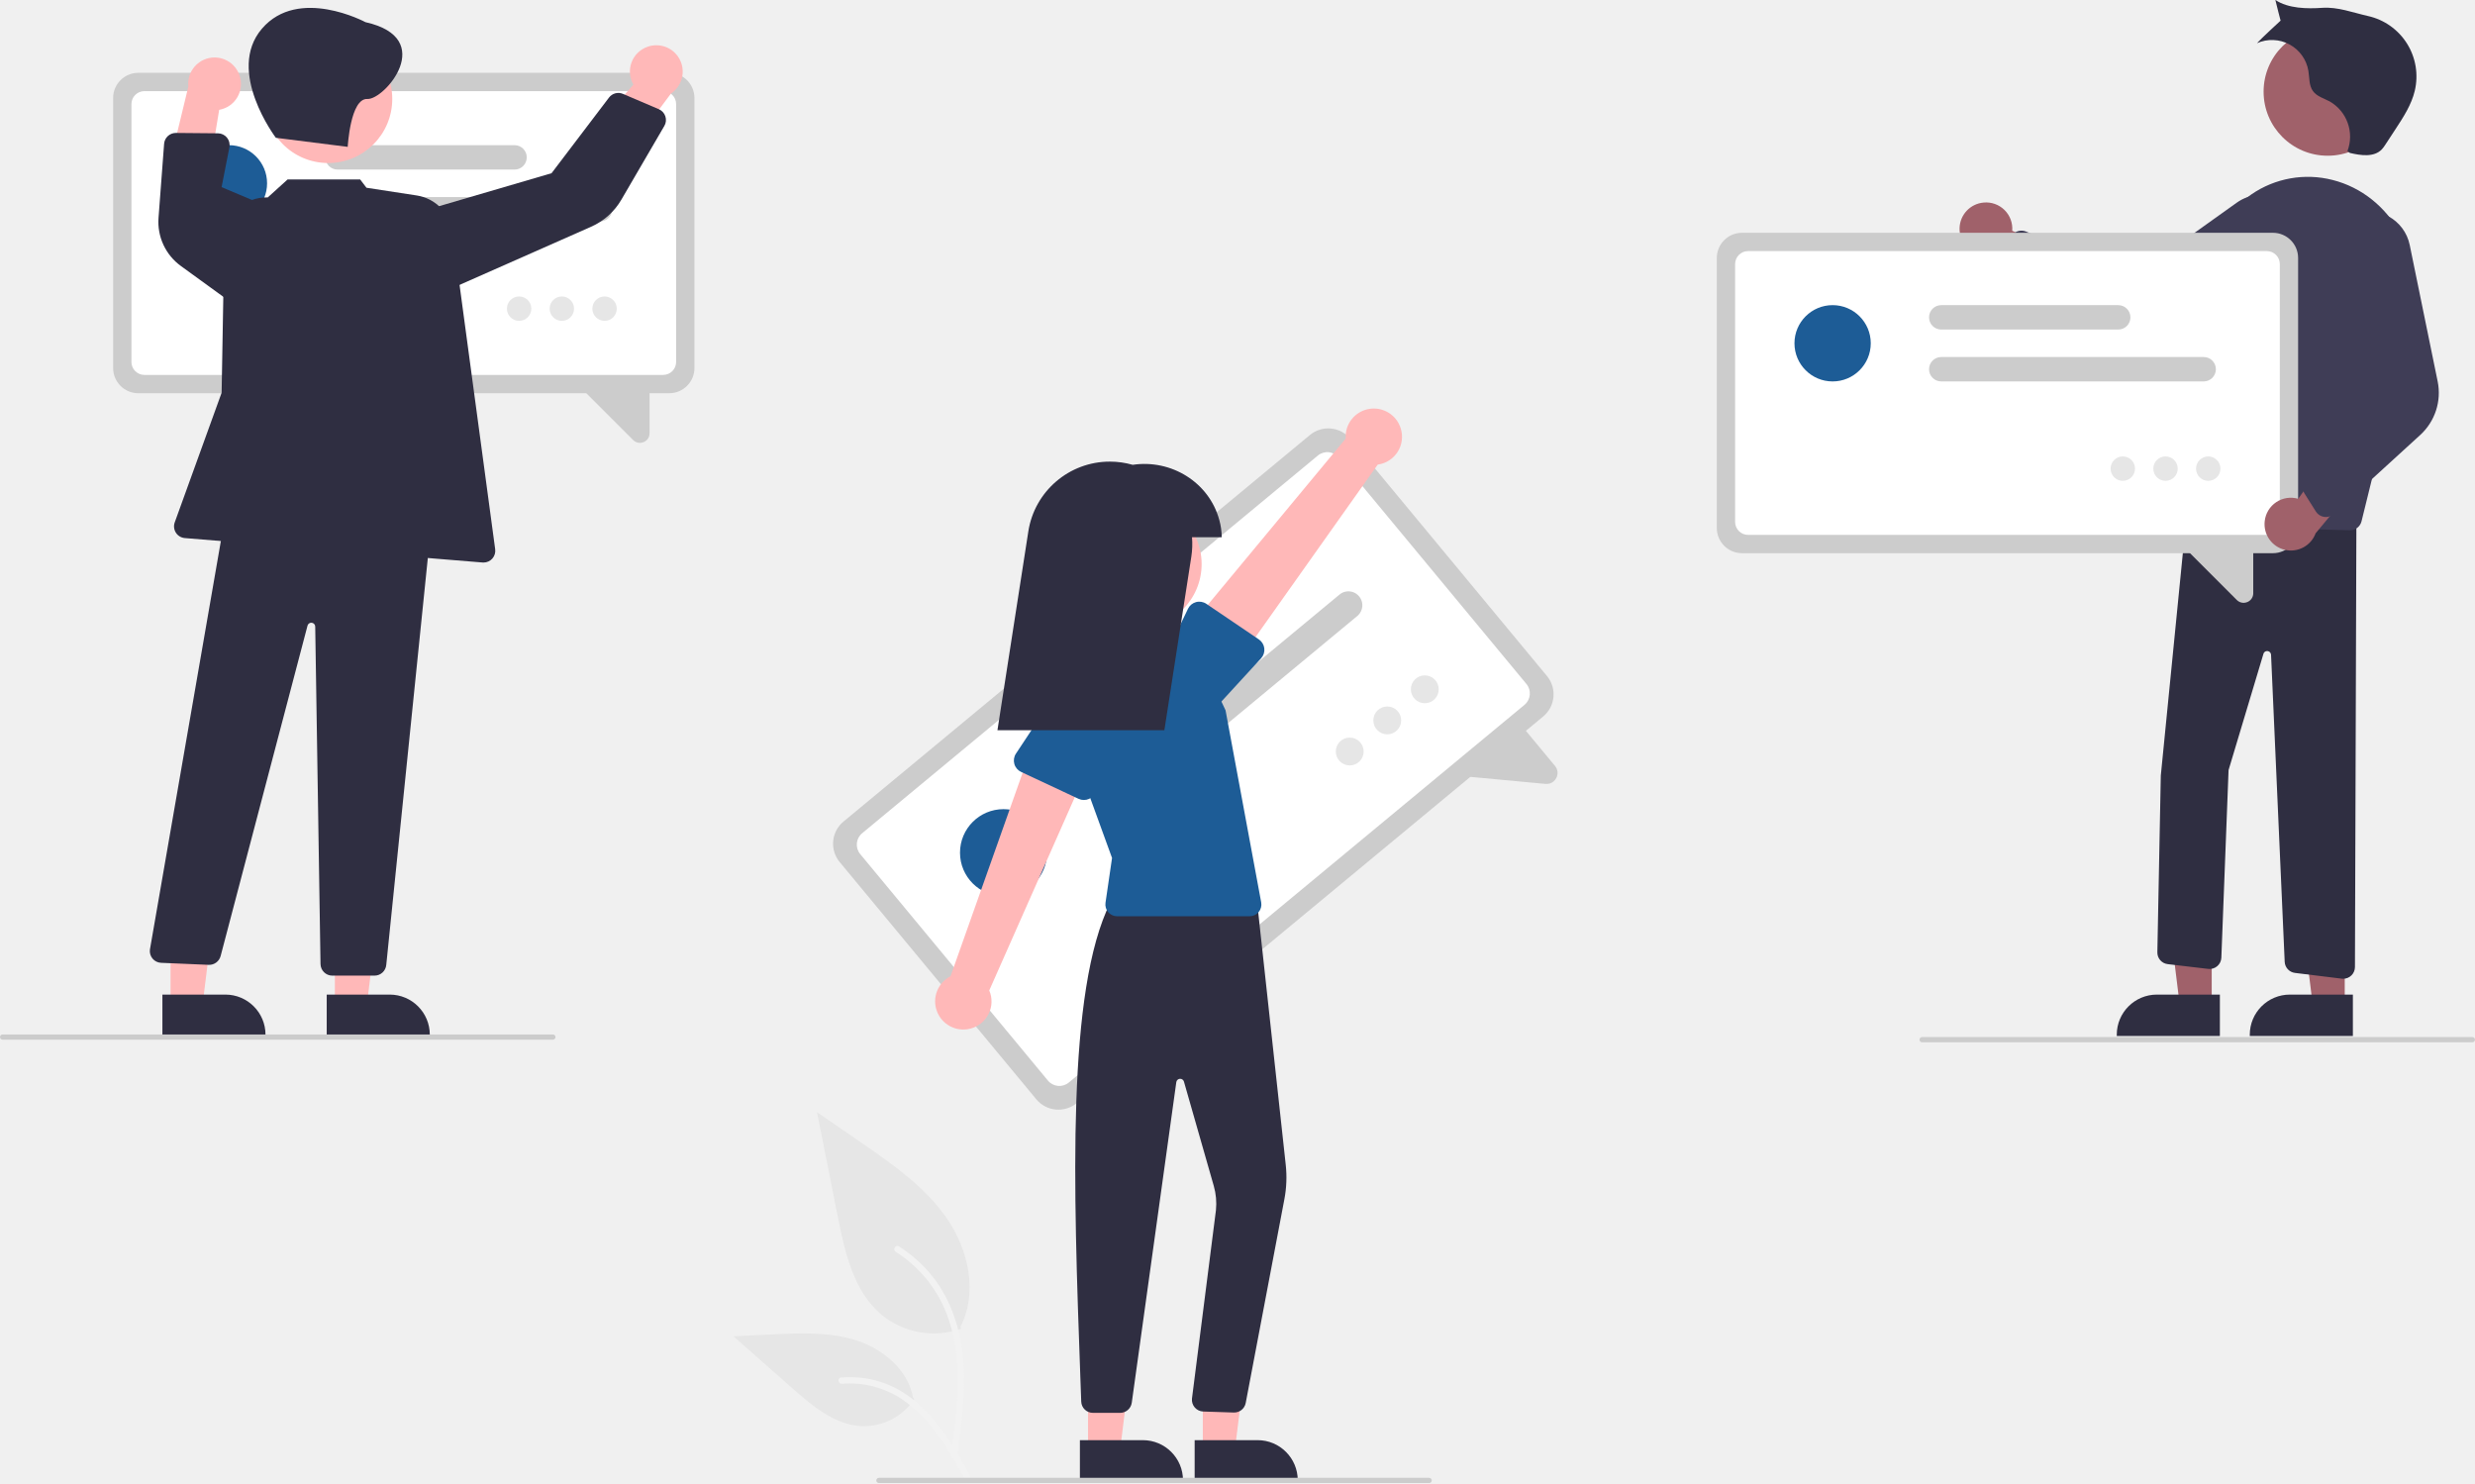
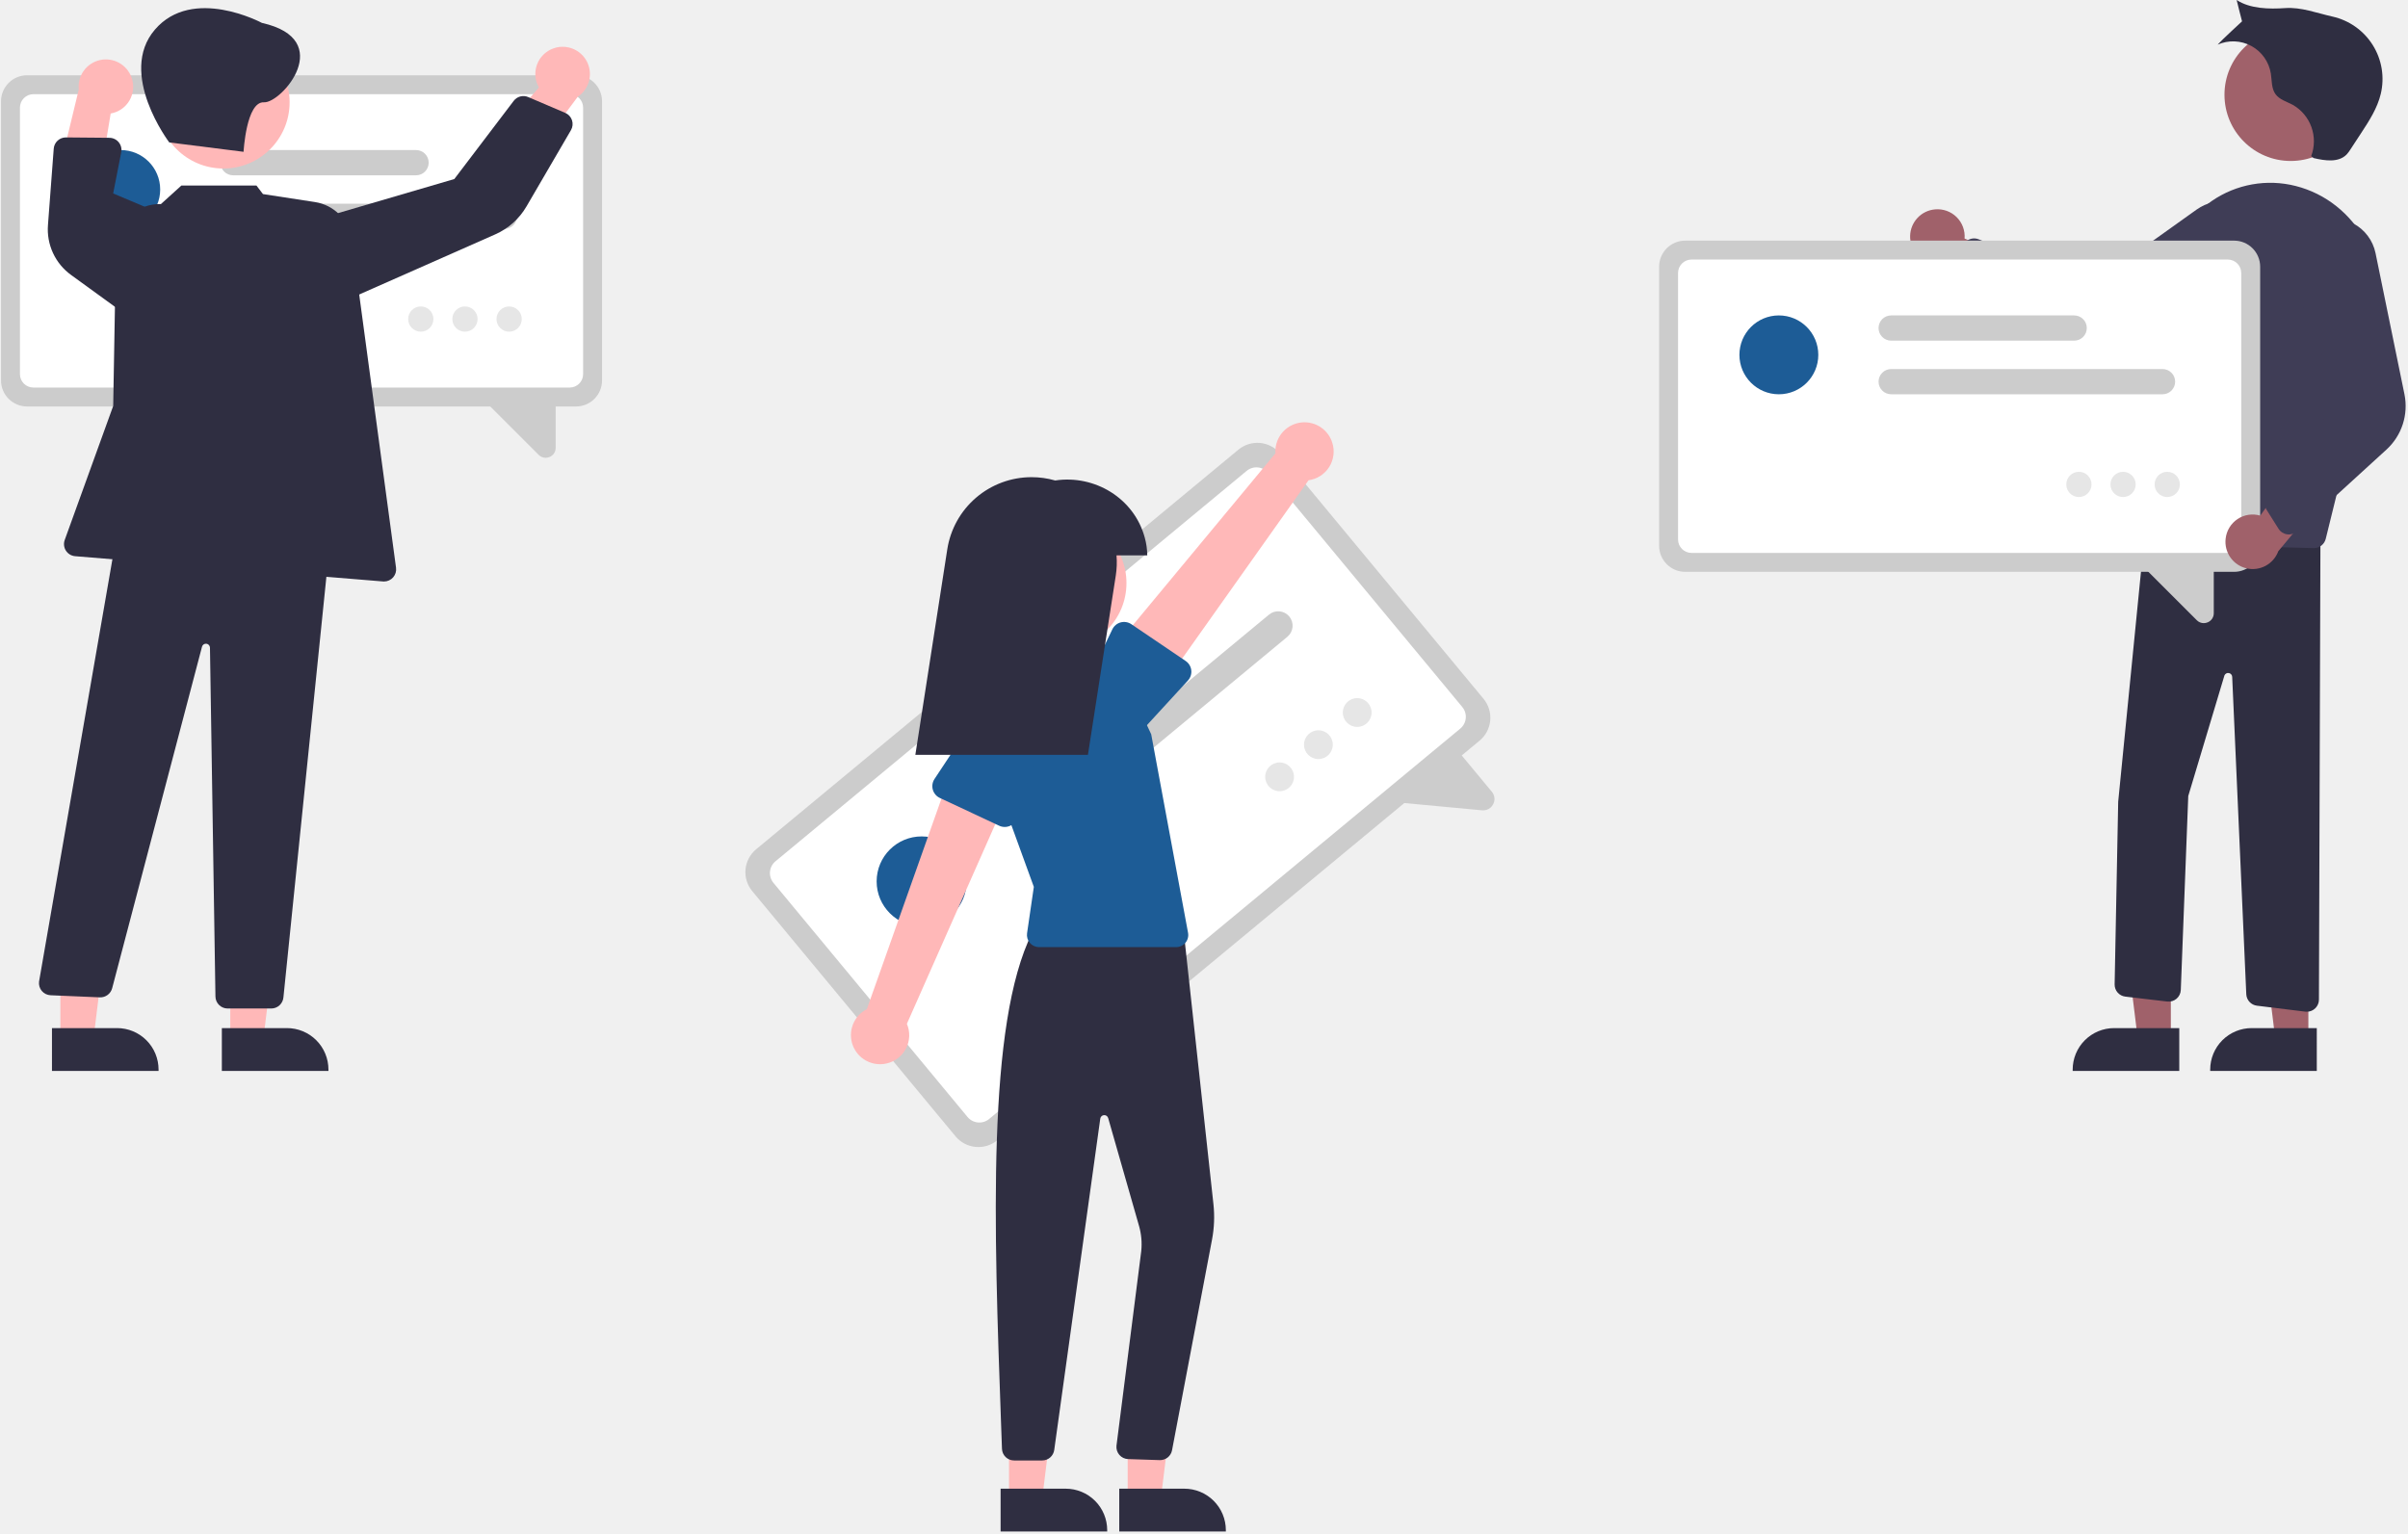
- <svg xmlns="http://www.w3.org/2000/svg" data-name="Layer 1" width="949" height="568.653" viewBox="0 0 949 568.653">
-   <path d="M493.954,675.174a31.517,31.517,0,0,1-30.435-5.361c-10.66-8.947-14.002-23.687-16.721-37.336l-8.043-40.37,16.84,11.595c12.11,8.339,24.493,16.944,32.878,29.023s12.045,28.566,5.308,41.635" transform="translate(-125.5 -165.6736)" fill="#e6e6e6" />
-   <path d="M492.515,724.05c1.704-12.415,3.457-24.99,2.261-37.538-1.062-11.144-4.462-22.029-11.383-30.953a51.491,51.491,0,0,0-13.211-11.971c-1.321-.834-2.537,1.26-1.222,2.09a48.952,48.952,0,0,1,19.363,23.363c4.216,10.722,4.893,22.411,4.166,33.801-.439,6.888-1.37,13.731-2.309,20.565a1.254,1.254,0,0,0,.845,1.489,1.218,1.218,0,0,0,1.489-.845Z" transform="translate(-125.5 -165.6736)" fill="#f2f2f2" />
-   <path d="M476.098,702.081a23.201,23.201,0,0,1-20.215,10.433c-10.233-.486-18.764-7.628-26.444-14.408l-22.715-20.056,15.034-.719c10.811-.517,21.901-1,32.199,2.334s19.794,11.358,21.677,22.016" transform="translate(-125.5 -165.6736)" fill="#e6e6e6" />
-   <path d="M497.332,731.187c-8.204-14.516-17.719-30.648-34.722-35.805a38.746,38.746,0,0,0-14.604-1.508c-1.551.134-1.163,2.524.384,2.39a35.996,35.996,0,0,1,23.306,6.166c6.572,4.473,11.688,10.692,16.019,17.287,2.653,4.039,5.029,8.25,7.405,12.455.759,1.344,2.979.374,2.211-.986Z" transform="translate(-125.5 -165.6736)" fill="#f2f2f2" />
-   <path d="M717.213,440.397,538.36,588.632a11.027,11.027,0,0,1-15.508-1.452L447.457,496.211a11.027,11.027,0,0,1,1.452-15.508L627.761,332.469A11.027,11.027,0,0,1,643.27,333.92L718.665,424.889A11.027,11.027,0,0,1,717.213,440.397Z" transform="translate(-125.5 -165.6736)" fill="#ccc" />
-   <path d="M710.046,435.934,535.304,580.76a5.68,5.68,0,0,1-7.989-.748l-71.987-86.857a5.68,5.68,0,0,1,.748-7.989L630.817,340.34a5.68,5.68,0,0,1,7.989.748l71.987,86.857A5.68,5.68,0,0,1,710.046,435.934Z" transform="translate(-125.5 -165.6736)" fill="#fff" />
-   <path d="M718.101,466.25l-35.94-3.364,25.723-20.245,13.857,16.719a4.152,4.152,0,0,1,.482,4.661,4.279,4.279,0,0,1-1.051,1.302A4.16,4.16,0,0,1,718.101,466.25Z" transform="translate(-125.5 -165.6736)" fill="#ccc" />
-   <path d="M645.928,401.875l-88.399,73.265a5.34,5.34,0,1,1-6.815-8.223l88.399-73.265a5.34,5.34,0,1,1,6.815,8.223Z" transform="translate(-125.5 -165.6736)" fill="#ccc" />
-   <path d="M602.664,408.255l-59.618,49.411a5.34,5.34,0,1,1-6.815-8.223l59.618-49.411a5.34,5.34,0,0,1,6.815,8.223Z" transform="translate(-125.5 -165.6736)" fill="#ccc" />
-   <circle cx="384.787" cy="326.947" r="16.688" fill="#1d5c96" />
-   <circle cx="517.532" cy="288.156" r="5.34" fill="#e6e6e6" />
-   <circle cx="531.923" cy="276.229" r="5.34" fill="#e6e6e6" />
-   <circle cx="546.313" cy="264.302" r="5.34" fill="#e6e6e6" />
-   <polygon points="461.198 556.214 473.458 556.213 479.29 508.925 461.196 508.926 461.198 556.214" fill="#ffb8b8" />
-   <path d="M583.571,717.885l24.144-.001h.001a15.386,15.386,0,0,1,15.386,15.386v.5l-39.531.001Z" transform="translate(-125.5 -165.6736)" fill="#2f2e41" />
-   <polygon points="417.198 556.214 429.458 556.213 435.29 508.925 417.196 508.926 417.198 556.214" fill="#ffb8b8" />
-   <path d="M539.571,717.885l24.144-.001h.001a15.386,15.386,0,0,1,15.386,15.386v.5l-39.531.001Z" transform="translate(-125.5 -165.6736)" fill="#2f2e41" />
-   <path d="M555.001,707.419h-.002l-10.426-.003a4.482,4.482,0,0,1-4.495-4.338l-.328-9.121c-2.635-72.94-5.361-148.364,11.517-182.265l.132-.267,55.88-2.022,11.219,102.911a44.621,44.621,0,0,1-.52,13.164L603.148,703.627a4.499,4.499,0,0,1-4.597,3.658l-11.71-.38a4.502,4.502,0,0,1-4.302-4.943l9.199-72.279a24.702,24.702,0,0,0-.835-9.284l-11.44-39.994a1.5,1.5,0,0,0-2.928.206L559.458,703.538A4.518,4.518,0,0,1,555.001,707.419Z" transform="translate(-125.5 -165.6736)" fill="#2f2e41" />
-   <circle cx="436.183" cy="216.281" r="24.561" fill="#ffb8b8" />
-   <path d="M604.66,517h-50.823a4.5,4.5,0,0,1-4.453-5.15l2.511-17.196-14.744-40.554a29.844,29.844,0,0,1,24.009-39.767h0a29.73,29.73,0,0,1,31.021,16.815l3.239,6.891L609.085,511.679a4.5,4.5,0,0,1-4.425,5.32Z" transform="translate(-125.5 -165.6736)" fill="#1d5c96" />
-   <path d="M497.374,560.136a10.743,10.743,0,0,0,7.445-14.694l39.602-89.472-22.655-5.706L489.962,540.006a10.801,10.801,0,0,0,7.412,20.13Z" transform="translate(-125.5 -165.6736)" fill="#ffb8b8" />
-   <path d="M539.06,471.971l-22.033-10.314a4.817,4.817,0,0,1-1.974-7.022l13.39-20.223a13.377,13.377,0,0,1,24.198,11.413l-6.924,23.163a4.817,4.817,0,0,1-6.657,2.982Z" transform="translate(-125.5 -165.6736)" fill="#1d5c96" />
-   <path d="M662.575,329.897a10.743,10.743,0,0,1-8.809,13.919L597.197,423.651,580.695,407.115l60.794-73.275a10.801,10.801,0,0,1,21.086-3.943Z" transform="translate(-125.5 -165.6736)" fill="#ffb8b8" />
-   <path d="M610.279,414.281a4.812,4.812,0,0,1-1.235,3.816l-16.349,17.809a13.377,13.377,0,0,1-22.195-14.939L581.012,399.109a4.817,4.817,0,0,1,7.042-1.9l20.142,13.643A4.811,4.811,0,0,1,610.279,414.281Z" transform="translate(-125.5 -165.6736)" fill="#1d5c96" />
-   <path d="M593.955,371.674a25.26,25.26,0,0,0-.918-6.576c-3.957-14.622-18.565-23.399-33.225-21.196a31.7,31.7,0,0,0-8.769-1.228h0a31.621,31.621,0,0,0-31.246,26.767l-11.842,76.233h64l10.334-66.526a31.777,31.777,0,0,0,.269-7.474Z" transform="translate(-125.5 -165.6736)" fill="#2f2e41" />
-   <path d="M673.5,734.326h-211a1,1,0,1,1,0-2h211a1,1,0,0,1,0,2Z" transform="translate(-125.5 -165.6736)" fill="#ccc" />
-   <path d="M886.07,243.341a10.056,10.056,0,0,1,10.986,10.819l32.707,14.395-15.602,10.071-28.667-15.214a10.11,10.11,0,0,1,.576-20.071Z" transform="translate(-125.5 -165.6736)" fill="#a0616a" />
-   <circle cx="892.502" cy="35.15" r="24.561" fill="#a0616a" />
-   <polygon points="848.05 385.364 835.79 385.363 829.958 338.075 848.052 338.076 848.05 385.364" fill="#a0616a" />
-   <path d="M976.676,562.921l-39.531-.001v-.5a15.386,15.386,0,0,1,15.386-15.386h.001l24.144.001Z" transform="translate(-125.5 -165.6736)" fill="#2f2e41" />
-   <polygon points="899.05 385.364 886.79 385.363 880.958 338.075 899.052 338.076 899.05 385.364" fill="#a0616a" />
-   <path d="M1027.676,562.921l-39.531-.001v-.5a15.386,15.386,0,0,1,15.386-15.386h.001l24.144.001Z" transform="translate(-125.5 -165.6736)" fill="#2f2e41" />
-   <path d="M1023.969,540.966a4.507,4.507,0,0,1-.549-.034l-17.946-2.209a4.493,4.493,0,0,1-3.944-4.235L996.3,416.723a1.5,1.5,0,0,0-2.857-.554l-13.434,44.784L977.242,532.89a4.498,4.498,0,0,1-5.023,4.295l-15.541-1.829a4.485,4.485,0,0,1-3.973-4.557l1.319-67.714,10.529-106.292.47.018,64.022,2.468-.577,177.201a4.501,4.501,0,0,1-4.501,4.485Z" transform="translate(-125.5 -165.6736)" fill="#2f2e41" />
-   <path d="M1026.62,368.992c-.039,0-.078,0-.117-.001l-64.479-1.689a4.5,4.5,0,0,1-4.341-5.104l12.39-91.191a44.132,44.132,0,0,1,18.68-30.792,38.196,38.196,0,0,1,31.108-5.547c22.506,5.703,36.008,29.87,30.097,53.872l-18.968,77.029A4.526,4.526,0,0,1,1026.62,368.992Z" transform="translate(-125.5 -165.6736)" fill="#3f3d56" />
-   <path d="M942.03,296.578a21.822,21.822,0,0,1-11.964-3.555l-37.602-24.67a4.499,4.499,0,0,1-.799-6.856l5.665-5.98a4.484,4.484,0,0,1,4.932-1.087l42.002,16.726,38.909-27.786a16.155,16.155,0,1,1,16.446,27.678l-48.088,23.357A21.74,21.74,0,0,1,942.03,296.578Z" transform="translate(-125.5 -165.6736)" fill="#3f3d56" />
-   <path d="M1026.512,224.311c4.19.989,9.245,1.749,12.24-1.345a12.511,12.511,0,0,0,1.416-1.89l3.915-5.977c2.999-4.579,6.051-9.277,7.321-14.602a23.741,23.741,0,0,0-17.907-28.674c-5.846-1.309-11.566-3.561-17.542-3.15s-12.985.276-18-3c.313,1.46,2.003,7.913,2.003,7.913s-7.541,6.919-9.054,8.644a14.166,14.166,0,0,1,19.723,10.671c.428,2.626.177,5.538,1.737,7.693,1.484,2.05,4.145,2.768,6.382,3.952a15.563,15.563,0,0,1,6.847,19.045Z" transform="translate(-125.5 -165.6736)" fill="#2f2e41" />
-   <path d="M997.023,377.788H793.434a9.664,9.664,0,0,1-9.653-9.653V264.586a9.664,9.664,0,0,1,9.653-9.653H997.023a9.664,9.664,0,0,1,9.653,9.653V368.135A9.664,9.664,0,0,1,997.023,377.788Z" transform="translate(-125.5 -165.6736)" fill="#ccc" />
-   <path d="M994.683,370.768H795.774a4.978,4.978,0,0,1-4.973-4.973v-98.87a4.978,4.978,0,0,1,4.973-4.973H994.683a4.978,4.978,0,0,1,4.973,4.973v98.87A4.978,4.978,0,0,1,994.683,370.768Z" transform="translate(-125.5 -165.6736)" fill="#fff" />
-   <path d="M983.164,395.73l-22.37-22.37,28.68.725V393.117a3.639,3.639,0,0,1-2.282,3.415,3.75,3.75,0,0,1-1.438.291A3.646,3.646,0,0,1,983.164,395.73Z" transform="translate(-125.5 -165.6736)" fill="#ccc" />
-   <path d="M970.465,311.927H869.84a4.68,4.68,0,1,1,0-9.36H970.465a4.68,4.68,0,0,1,0,9.36Z" transform="translate(-125.5 -165.6736)" fill="#ccc" />
-   <path d="M937.703,292.036H869.84a4.68,4.68,0,1,1,0-9.36H937.703a4.68,4.68,0,1,1,0,9.36Z" transform="translate(-125.5 -165.6736)" fill="#ccc" />
-   <circle cx="702.686" cy="131.628" r="14.626" fill="#1d5c96" />
-   <circle cx="813.955" cy="179.692" r="4.68" fill="#e6e6e6" />
-   <circle cx="830.336" cy="179.692" r="4.68" fill="#e6e6e6" />
-   <circle cx="846.716" cy="179.692" r="4.68" fill="#e6e6e6" />
-   <path d="M993.871,365.474a10.056,10.056,0,0,1,12.838-8.54l20.783-29.069,6.665,17.332-20.758,24.948a10.11,10.11,0,0,1-19.529-4.671Z" transform="translate(-125.5 -165.6736)" fill="#a0616a" />
-   <path d="M1017.678,363.906a4.536,4.536,0,0,1-.981-.025,4.489,4.489,0,0,1-3.205-2.06l-4.392-6.968a4.48,4.48,0,0,1,.168-5.048l26.602-36.553-17.291-44.576a16.07,16.07,0,0,1,8.813-20.739h0a16.154,16.154,0,0,1,22.073,11.656l10.728,52.373a21.884,21.884,0,0,1-6.651,20.454l-33.21,30.325A4.487,4.487,0,0,1,1017.678,363.906Z" transform="translate(-125.5 -165.6736)" fill="#3f3d56" />
-   <path d="M1073.5,565.326h-211a1,1,0,0,1,0-2h211a1,1,0,0,1,0,2Z" transform="translate(-125.5 -165.6736)" fill="#ccc" />
-   <path d="M382.118,316.45H178.528a9.664,9.664,0,0,1-9.653-9.653V203.247a9.664,9.664,0,0,1,9.653-9.653H382.118a9.664,9.664,0,0,1,9.653,9.653V306.797A9.664,9.664,0,0,1,382.118,316.45Z" transform="translate(-125.5 -165.6736)" fill="#ccc" />
-   <path d="M379.777,309.43H180.868a4.978,4.978,0,0,1-4.973-4.973v-98.87a4.978,4.978,0,0,1,4.973-4.973H379.777a4.978,4.978,0,0,1,4.973,4.973v98.87A4.978,4.978,0,0,1,379.777,309.43Z" transform="translate(-125.5 -165.6736)" fill="#fff" />
-   <path d="M368.258,334.392l-22.37-22.37,28.68.725v19.032a3.639,3.639,0,0,1-2.282,3.415,3.75,3.75,0,0,1-1.438.291A3.646,3.646,0,0,1,368.258,334.392Z" transform="translate(-125.5 -165.6736)" fill="#ccc" />
-   <path d="M355.559,250.588H254.934a4.68,4.68,0,1,1,0-9.36H355.559a4.68,4.68,0,0,1,0,9.36Z" transform="translate(-125.5 -165.6736)" fill="#ccc" />
-   <path d="M322.798,230.697H254.934a4.68,4.68,0,1,1,0-9.36h67.863a4.68,4.68,0,1,1,0,9.36Z" transform="translate(-125.5 -165.6736)" fill="#ccc" />
-   <circle cx="87.78" cy="70.289" r="14.626" fill="#1d5c96" />
-   <circle cx="199.049" cy="118.353" r="4.68" fill="#e6e6e6" />
-   <circle cx="215.43" cy="118.353" r="4.68" fill="#e6e6e6" />
-   <circle cx="231.811" cy="118.353" r="4.68" fill="#e6e6e6" />
-   <path d="M373.674,183.645a10.056,10.056,0,0,0-5.31,14.476l-23.42,26.99,18.409,2.439,19.418-26.004A10.11,10.11,0,0,0,373.674,183.645Z" transform="translate(-125.5 -165.6736)" fill="#ffb8b8" />
-   <path d="M217.298,194.451a10.056,10.056,0,0,1-7.754,13.328l-5.828,35.256L190.088,230.42l7.624-31.546a10.11,10.11,0,0,1,19.586-4.423Z" transform="translate(-125.5 -165.6736)" fill="#ffb8b8" />
-   <polygon points="128.399 385.364 140.659 385.363 146.491 338.075 128.397 338.076 128.399 385.364" fill="#ffb8b8" />
-   <path d="M250.772,547.035l24.144-.001h.001a15.386,15.386,0,0,1,15.386,15.386v.5l-39.531.001Z" transform="translate(-125.5 -165.6736)" fill="#2f2e41" />
-   <polygon points="65.399 385.364 77.659 385.363 83.491 338.075 65.397 338.076 65.399 385.364" fill="#ffb8b8" />
-   <path d="M187.772,547.035l24.144-.001h.001a15.386,15.386,0,0,1,15.386,15.386v.5l-39.531.001Z" transform="translate(-125.5 -165.6736)" fill="#2f2e41" />
-   <circle cx="125.84" cy="37.947" r="24.561" fill="#ffb8b8" />
-   <path d="M248.396,535.328l-2.031-129.406a1.5,1.5,0,0,0-2.959-.324l-33.291,126.576a4.555,4.555,0,0,1-4.571,3.459l-18.29-.782a4.501,4.501,0,0,1-4.272-5.061l28.249-162.658.058-.459,78.682,3.723.513.023L273.611,535.599a4.519,4.519,0,0,1-4.487,4.166H252.895A4.518,4.518,0,0,1,248.396,535.328Z" transform="translate(-125.5 -165.6736)" fill="#2f2e41" />
-   <path d="M310.54,381.357l-114.178-9.37a4.499,4.499,0,0,1-3.864-6.015l17.981-49.712,1.035-59.003a16.181,16.181,0,0,1,16.667-15.891l7.593-6.883h27.82l2.422,3.176,19.357,2.975a16.272,16.272,0,0,1,13.58,13.833L315.368,376.272a4.501,4.501,0,0,1-4.454,5.101C310.79,381.373,310.665,381.368,310.54,381.357Z" transform="translate(-125.5 -165.6736)" fill="#2f2e41" />
-   <path d="M288.294,246.355l48.684-14.264L359.011,203.083a4.499,4.499,0,0,1,5.352-1.416l13.756,5.88a4.5,4.5,0,0,1,2.119,6.403l-16.466,28.256A25.197,25.197,0,0,1,352.119,252.629l-57.261,25.312Z" transform="translate(-125.5 -165.6736)" fill="#2f2e41" />
-   <path d="M194.893,267.691a20.865,20.865,0,0,1-8.604-18.575l2.136-28.308a4.512,4.512,0,0,1,4.488-4.161h.04l16.132.144a4.501,4.501,0,0,1,4.376,5.365l-2.993,15.271,21.36,9.025-17.987,34.993Z" transform="translate(-125.5 -165.6736)" fill="#2f2e41" />
-   <path d="M265.628,174.17s-25.685-13.83-39.685,2.492,5.334,41.848,5.334,41.848l27.548,3.474s1-18.726,7.559-18.363S293.313,180.355,265.628,174.17Z" transform="translate(-125.5 -165.6736)" fill="#2f2e41" />
-   <path d="M337.5,564.326h-211a1,1,0,0,1,0-2h211a1,1,0,0,1,0,2Z" transform="translate(-125.5 -165.6736)" fill="#ccc" />
+ <svg xmlns="http://www.w3.org/2000/svg" width="893" height="569" viewBox="0 0 893 569" fill="none">
+   <path d="M548.713 274.724L369.86 422.958C367.61 424.819 364.713 425.711 361.806 425.439C358.898 425.167 356.217 423.752 354.351 421.506L278.956 330.538C277.096 328.287 276.203 325.391 276.476 322.483C276.748 319.576 278.162 316.895 280.408 315.029L459.261 166.795C461.512 164.934 464.408 164.042 467.316 164.314C470.223 164.586 472.904 166.001 474.77 168.247L550.165 259.215C552.026 261.466 552.918 264.362 552.646 267.27C552.374 270.177 550.959 272.858 548.713 274.724Z" fill="#CCCCCC" />
+   <path d="M541.546 270.26L366.804 415.087C365.645 416.045 364.153 416.505 362.655 416.365C361.157 416.225 359.776 415.496 358.815 414.339L286.828 327.482C285.869 326.323 285.409 324.831 285.55 323.333C285.69 321.835 286.418 320.454 287.576 319.493L462.317 174.666C463.477 173.708 464.969 173.248 466.467 173.388C467.964 173.528 469.345 174.257 470.306 175.414L542.294 262.271C543.252 263.43 543.712 264.922 543.572 266.42C543.432 267.918 542.703 269.299 541.546 270.26Z" fill="white" />
+   <path d="M549.601 300.577L513.661 297.213L539.384 276.968L553.241 293.687C553.782 294.325 554.117 295.111 554.203 295.943C554.289 296.775 554.122 297.613 553.723 298.348C553.462 298.847 553.105 299.29 552.672 299.65C552.247 300 551.757 300.262 551.229 300.421C550.702 300.58 550.149 300.633 549.601 300.577Z" fill="#CCCCCC" />
+   <path d="M477.428 236.202L389.029 309.467C388.489 309.914 387.866 310.251 387.196 310.458C386.526 310.665 385.822 310.738 385.123 310.672C384.425 310.607 383.747 310.405 383.127 310.077C382.507 309.749 381.957 309.303 381.51 308.763C381.062 308.223 380.725 307.6 380.518 306.93C380.312 306.26 380.239 305.556 380.304 304.858C380.37 304.159 380.572 303.481 380.899 302.861C381.227 302.241 381.674 301.691 382.213 301.244L470.612 227.979C471.152 227.531 471.775 227.194 472.445 226.987C473.115 226.781 473.819 226.708 474.518 226.773C475.216 226.839 475.894 227.041 476.514 227.368C477.134 227.696 477.684 228.142 478.131 228.682C478.579 229.222 478.916 229.845 479.123 230.515C479.329 231.185 479.402 231.89 479.337 232.588C479.271 233.286 479.069 233.965 478.742 234.585C478.414 235.205 477.968 235.754 477.428 236.202Z" fill="#CCCCCC" />
+   <path d="M434.164 242.581L374.546 291.993C373.456 292.897 372.051 293.33 370.641 293.198C369.231 293.066 367.931 292.379 367.027 291.289C366.123 290.198 365.69 288.794 365.822 287.383C365.954 285.973 366.64 284.673 367.731 283.77L427.349 234.358C428.439 233.454 429.844 233.021 431.254 233.153C432.664 233.285 433.964 233.972 434.868 235.062C435.772 236.153 436.205 237.557 436.073 238.967C435.941 240.378 435.254 241.678 434.164 242.581Z" fill="#CCCCCC" />
+   <path d="M341.787 343.635C351.003 343.635 358.475 336.163 358.475 326.947C358.475 317.73 351.003 310.259 341.787 310.259C332.57 310.259 325.099 317.73 325.099 326.947C325.099 336.163 332.57 343.635 341.787 343.635Z" fill="#1D5C96" />
+   <path d="M474.533 293.496C477.482 293.496 479.873 291.105 479.873 288.156C479.873 285.206 477.482 282.816 474.533 282.816C471.583 282.816 469.192 285.206 469.192 288.156C469.192 291.105 471.583 293.496 474.533 293.496Z" fill="#E6E6E6" />
+   <path d="M488.923 281.569C491.872 281.569 494.263 279.178 494.263 276.229C494.263 273.28 491.872 270.889 488.923 270.889C485.974 270.889 483.583 273.28 483.583 276.229C483.583 279.178 485.974 281.569 488.923 281.569Z" fill="#E6E6E6" />
+   <path d="M503.313 269.642C506.263 269.642 508.654 267.251 508.654 264.302C508.654 261.353 506.263 258.962 503.313 258.962C500.364 258.962 497.973 261.353 497.973 264.302C497.973 267.251 500.364 269.642 503.313 269.642Z" fill="#E6E6E6" />
+   <path d="M418.198 556.214L430.458 556.213L436.29 508.925L418.196 508.926L418.198 556.214Z" fill="#FFB8B8" />
+   <path d="M415.071 552.211L439.215 552.21H439.216C441.236 552.21 443.237 552.608 445.104 553.382C446.971 554.155 448.667 555.288 450.096 556.717C451.525 558.146 452.658 559.842 453.431 561.708C454.204 563.575 454.602 565.576 454.602 567.597V568.097L415.072 568.098L415.071 552.211Z" fill="#2F2E41" />
+   <path d="M374.198 556.214L386.458 556.213L392.29 508.925L374.196 508.926L374.198 556.214Z" fill="#FFB8B8" />
+   <path d="M371.071 552.211L395.215 552.21H395.216C397.236 552.21 399.237 552.608 401.104 553.382C402.971 554.155 404.667 555.288 406.096 556.717C407.525 558.146 408.658 559.842 409.431 561.708C410.204 563.575 410.602 565.576 410.602 567.597V568.097L371.072 568.098L371.071 552.211Z" fill="#2F2E41" />
+   <path d="M386.501 541.745H386.499L376.073 541.742C374.907 541.746 373.785 541.295 372.945 540.485C372.106 539.675 371.616 538.57 371.578 537.404L371.25 528.283C368.614 455.343 365.889 379.919 382.767 346.019L382.9 345.752L438.78 343.729L449.998 446.641C450.477 451.03 450.302 455.467 449.478 459.805L434.648 537.953C434.447 539.013 433.873 539.965 433.029 540.636C432.185 541.308 431.128 541.654 430.051 541.611L418.34 541.231C417.727 541.207 417.125 541.058 416.572 540.792C416.019 540.527 415.525 540.151 415.122 539.688C414.719 539.225 414.415 538.685 414.229 538.1C414.043 537.515 413.978 536.899 414.039 536.288L423.238 464.009C423.551 460.889 423.268 457.738 422.403 454.725L410.962 414.73C410.868 414.4 410.662 414.112 410.381 413.914C410.099 413.717 409.758 413.622 409.415 413.647C409.072 413.671 408.747 413.812 408.496 414.047C408.245 414.282 408.082 414.596 408.034 414.937L390.957 537.864C390.804 538.938 390.27 539.922 389.452 540.634C388.633 541.347 387.586 541.741 386.501 541.745Z" fill="#2F2E41" />
+   <path d="M393.183 240.842C406.748 240.842 417.745 229.845 417.745 216.281C417.745 202.716 406.748 191.72 393.183 191.72C379.619 191.72 368.622 202.716 368.622 216.281C368.622 229.845 379.619 240.842 393.183 240.842Z" fill="#FFB8B8" />
+   <path d="M436.16 351.326H385.337C384.692 351.326 384.053 351.187 383.466 350.918C382.878 350.65 382.356 350.258 381.933 349.769C381.511 349.281 381.198 348.707 381.017 348.087C380.836 347.467 380.791 346.815 380.884 346.176L383.395 328.98L368.651 288.426C367.129 284.239 366.564 279.765 366.996 275.331C367.428 270.898 368.848 266.617 371.15 262.804C373.453 258.99 376.579 255.74 380.302 253.293C384.024 250.845 388.246 249.262 392.66 248.659C398.949 247.782 405.353 248.941 410.935 251.967C416.517 254.993 420.983 259.727 423.681 265.475L426.919 272.365L440.585 346.006C440.706 346.655 440.682 347.323 440.515 347.962C440.348 348.601 440.043 349.196 439.62 349.704C439.198 350.211 438.669 350.62 438.071 350.901C437.473 351.181 436.821 351.326 436.16 351.326Z" fill="#1D5C96" />
+   <path d="M328.874 394.462C330.404 394.107 331.837 393.421 333.073 392.451C334.309 391.482 335.317 390.254 336.027 388.853C336.736 387.452 337.13 385.912 337.181 384.343C337.231 382.773 336.937 381.211 336.318 379.768L375.921 290.296L353.266 284.59L321.462 374.332C319.106 375.532 317.271 377.554 316.306 380.016C315.341 382.478 315.313 385.208 316.227 387.689C317.14 390.171 318.932 392.231 321.263 393.479C323.594 394.727 326.302 395.077 328.874 394.462Z" fill="#FFB8B8" />
+   <path d="M370.56 306.297L348.526 295.984C347.899 295.69 347.343 295.265 346.895 294.737C346.448 294.209 346.119 293.591 345.931 292.925C345.744 292.259 345.703 291.56 345.81 290.876C345.917 290.192 346.17 289.539 346.552 288.962L359.942 268.739C361.463 265.542 364.189 263.079 367.523 261.888C370.857 260.697 374.527 260.877 377.729 262.387C380.931 263.897 383.404 266.615 384.606 269.945C385.807 273.275 385.64 276.946 384.14 280.153L377.216 303.316C377.018 303.979 376.679 304.591 376.222 305.112C375.766 305.632 375.202 306.048 374.571 306.331C373.939 306.614 373.254 306.757 372.562 306.751C371.869 306.746 371.187 306.591 370.56 306.297Z" fill="#1D5C96" />
+   <path d="M494.075 164.224C494.553 165.72 494.698 167.302 494.498 168.86C494.299 170.418 493.76 171.913 492.92 173.24C492.08 174.567 490.96 175.694 489.637 176.541C488.315 177.388 486.823 177.935 485.266 178.143L428.697 257.978L412.195 241.441L472.989 168.166C472.813 165.528 473.611 162.917 475.231 160.827C476.851 158.738 479.182 157.315 481.781 156.829C484.38 156.343 487.067 156.828 489.333 158.191C491.599 159.553 493.286 161.7 494.075 164.224Z" fill="#FFB8B8" />
+   <path d="M441.779 248.607C441.86 249.294 441.791 249.991 441.578 250.65C441.365 251.308 441.012 251.913 440.544 252.423L424.195 270.232C422.209 273.165 419.142 275.191 415.665 275.865C412.188 276.539 408.586 275.808 405.648 273.83C402.71 271.852 400.676 268.791 399.992 265.316C399.308 261.841 400.03 258.236 401.999 255.293L412.512 233.435C412.812 232.812 413.243 232.26 413.775 231.818C414.308 231.375 414.929 231.053 415.598 230.873C416.266 230.693 416.965 230.658 417.648 230.773C418.331 230.887 418.981 231.147 419.554 231.535L439.696 245.179C440.269 245.567 440.752 246.074 441.112 246.665C441.471 247.257 441.699 247.919 441.779 248.607Z" fill="#1D5C96" />
+   <path d="M425.455 206C425.439 203.777 425.131 201.566 424.536 199.424C420.579 184.802 405.971 176.025 391.311 178.228C388.46 177.41 385.509 176.997 382.543 177C374.998 177 367.701 179.698 361.971 184.607C356.241 189.515 352.455 196.311 351.297 203.767L339.455 280H403.455L413.789 213.475C414.172 211.002 414.263 208.493 414.058 206H425.455Z" fill="#2F2E41" />
+   <path d="M717.57 77.668C719.034 77.527 720.51 77.709 721.896 78.2C723.281 78.692 724.542 79.481 725.589 80.512C726.637 81.544 727.445 82.793 727.958 84.17C728.471 85.548 728.675 87.022 728.557 88.487L761.264 102.882L745.662 112.953L716.995 97.739C714.546 97.377 712.316 96.129 710.726 94.233C709.136 92.336 708.296 89.922 708.367 87.448C708.438 84.974 709.414 82.612 711.111 80.809C712.807 79.007 715.105 77.889 717.57 77.668Z" fill="#A0616A" />
+   <path d="M849.502 59.711C863.067 59.711 874.063 48.714 874.063 35.15C874.063 21.585 863.067 10.589 849.502 10.589C835.937 10.589 824.941 21.585 824.941 35.15C824.941 48.714 835.937 59.711 849.502 59.711Z" fill="#A0616A" />
+   <path d="M805.05 385.364L792.79 385.363L786.958 338.075L805.052 338.076L805.05 385.364Z" fill="#A0616A" />
+   <path d="M808.177 397.248L768.646 397.246V396.746C768.646 394.726 769.044 392.725 769.817 390.858C770.59 388.991 771.724 387.295 773.153 385.866C774.581 384.438 776.278 383.304 778.144 382.531C780.011 381.758 782.012 381.36 784.032 381.36L808.177 381.361V397.248Z" fill="#2F2E41" />
+   <path d="M856.05 385.364L843.79 385.363L837.958 338.075L856.052 338.076L856.05 385.364Z" fill="#A0616A" />
+   <path d="M859.176 397.248L819.646 397.246V396.746C819.646 394.726 820.044 392.725 820.817 390.858C821.59 388.991 822.724 387.295 824.153 385.866C825.581 384.438 827.278 383.304 829.144 382.531C831.011 381.758 833.012 381.36 835.032 381.36L859.177 381.361L859.176 397.248Z" fill="#2F2E41" />
+   <path d="M855.469 375.292C855.285 375.292 855.102 375.28 854.92 375.258L836.974 373.049C835.923 372.921 834.951 372.426 834.229 371.651C833.508 370.876 833.083 369.871 833.03 368.813L827.8 251.05C827.783 250.716 827.654 250.397 827.434 250.145C827.214 249.892 826.916 249.721 826.588 249.657C826.259 249.593 825.919 249.641 825.621 249.793C825.323 249.945 825.084 250.193 824.943 250.496L811.509 295.28L808.742 367.217C808.718 367.837 808.567 368.446 808.296 369.005C808.026 369.563 807.642 370.06 807.171 370.463C806.699 370.867 806.149 371.168 805.555 371.349C804.961 371.529 804.336 371.585 803.719 371.512L788.179 369.683C787.068 369.555 786.044 369.017 785.309 368.174C784.574 367.331 784.181 366.244 784.206 365.126L785.525 297.412L796.054 191.12L796.524 191.138L860.546 193.605L859.97 370.807C859.965 371.998 859.489 373.138 858.646 373.979C857.802 374.82 856.66 375.292 855.469 375.292Z" fill="#2F2E41" />
+   <path d="M858.12 203.318C858.081 203.318 858.042 203.318 858.003 203.317L793.524 201.628C792.892 201.611 792.27 201.462 791.7 201.189C791.13 200.916 790.623 200.526 790.214 200.045C789.804 199.563 789.501 199.001 789.323 198.394C789.145 197.787 789.097 197.15 789.183 196.523L801.573 105.332C802.346 99.175 804.41 93.25 807.629 87.944C810.848 82.638 815.149 78.071 820.253 74.54C824.742 71.45 829.841 69.356 835.207 68.399C840.572 67.442 846.08 67.645 851.361 68.993C873.867 74.696 887.369 98.863 881.458 122.865L862.49 199.895C862.245 200.869 861.683 201.735 860.892 202.355C860.1 202.975 859.125 203.314 858.12 203.318Z" fill="#3F3D56" />
+   <path d="M773.53 130.904C769.281 130.909 765.123 129.674 761.566 127.35L723.963 102.68C723.413 102.319 722.948 101.841 722.603 101.281C722.257 100.721 722.038 100.092 721.962 99.438C721.886 98.784 721.954 98.122 722.162 97.497C722.37 96.873 722.712 96.301 723.165 95.823L728.829 89.843C729.447 89.187 730.248 88.733 731.127 88.539C732.007 88.345 732.925 88.421 733.761 88.756L775.762 105.481L814.671 77.695C816.49 76.396 818.56 75.489 820.748 75.031C822.936 74.572 825.196 74.573 827.383 75.033C829.571 75.493 831.64 76.403 833.458 77.703C835.276 79.004 836.805 80.668 837.947 82.59C839.089 84.512 839.819 86.65 840.092 88.869C840.366 91.088 840.175 93.339 839.533 95.481C838.891 97.622 837.812 99.607 836.363 101.31C834.915 103.013 833.128 104.396 831.117 105.373L783.029 128.73C780.068 130.165 776.82 130.908 773.53 130.904Z" fill="#3F3D56" />
+   <path d="M858.012 58.638C862.203 59.627 867.258 60.386 870.252 57.293C870.783 56.709 871.257 56.076 871.668 55.403L875.583 49.425C878.583 44.846 881.634 40.148 882.904 34.824C883.633 31.764 883.747 28.59 883.24 25.486C882.732 22.382 881.613 19.41 879.947 16.742C878.281 14.074 876.101 11.764 873.535 9.946C870.968 8.127 868.066 6.837 864.997 6.15C859.151 4.841 853.431 2.589 847.455 3C841.478 3.411 834.47 3.276 829.455 0C829.768 1.46 831.457 7.913 831.457 7.913C831.457 7.913 823.916 14.832 822.403 16.557C824.383 15.68 826.538 15.267 828.702 15.353C830.866 15.438 832.981 16.018 834.886 17.048C836.791 18.079 838.434 19.532 839.689 21.297C840.944 23.062 841.778 25.091 842.126 27.228C842.554 29.854 842.303 32.766 843.863 34.922C845.347 36.971 848.008 37.69 850.245 38.873C853.469 40.71 855.931 43.639 857.186 47.131C858.442 50.623 858.408 54.448 857.092 57.918L858.012 58.638Z" fill="#2F2E41" />
+   <path d="M828.523 212.115H624.934C622.374 212.112 619.921 211.094 618.111 209.284C616.302 207.475 615.284 205.021 615.281 202.462V98.912C615.284 96.353 616.302 93.899 618.111 92.09C619.921 90.28 622.374 89.262 624.934 89.259H828.523C831.082 89.262 833.536 90.28 835.346 92.09C837.155 93.899 838.173 96.353 838.176 98.912V202.462C838.173 205.021 837.155 207.475 835.346 209.284C833.536 211.094 831.082 212.112 828.523 212.115Z" fill="#CCCCCC" />
+   <path d="M826.183 205.094H627.274C625.955 205.093 624.691 204.569 623.759 203.636C622.827 202.704 622.302 201.44 622.301 200.122V101.252C622.302 99.934 622.827 98.67 623.759 97.737C624.691 96.805 625.955 96.281 627.274 96.279H826.183C827.501 96.281 828.765 96.805 829.698 97.737C830.63 98.67 831.154 99.934 831.156 101.252V200.122C831.154 201.44 830.63 202.704 829.698 203.636C828.765 204.569 827.501 205.093 826.183 205.094Z" fill="white" />
+   <path d="M814.664 230.057L792.293 207.687L820.973 208.412V227.443C820.981 228.176 820.767 228.894 820.36 229.503C819.953 230.113 819.371 230.585 818.692 230.858C818.236 231.049 817.747 231.148 817.254 231.149C816.771 231.147 816.294 231.05 815.849 230.862C815.405 230.675 815.002 230.401 814.664 230.057Z" fill="#CCCCCC" />
+   <path d="M801.965 146.253H701.34C700.099 146.253 698.908 145.76 698.03 144.882C697.153 144.005 696.66 142.814 696.66 141.573C696.66 140.332 697.153 139.141 698.03 138.264C698.908 137.386 700.099 136.893 701.34 136.893H801.965C803.206 136.893 804.396 137.386 805.274 138.264C806.152 139.141 806.645 140.332 806.645 141.573C806.645 142.814 806.152 144.005 805.274 144.882C804.396 145.76 803.206 146.253 801.965 146.253Z" fill="#CCCCCC" />
+   <path d="M769.203 126.362H701.34C700.725 126.363 700.115 126.243 699.547 126.008C698.978 125.773 698.461 125.429 698.026 124.994C697.591 124.559 697.245 124.043 697.01 123.475C696.774 122.906 696.653 122.297 696.653 121.682C696.653 121.067 696.774 120.458 697.01 119.89C697.245 119.321 697.591 118.805 698.026 118.37C698.461 117.936 698.978 117.591 699.547 117.356C700.115 117.121 700.725 117.001 701.34 117.002H769.203C770.444 117.002 771.635 117.495 772.512 118.373C773.39 119.25 773.883 120.441 773.883 121.682C773.883 122.923 773.39 124.114 772.512 124.992C771.635 125.869 770.444 126.362 769.203 126.362Z" fill="#CCCCCC" />
+   <path d="M659.686 146.253C667.763 146.253 674.311 139.705 674.311 131.628C674.311 123.55 667.763 117.002 659.686 117.002C651.608 117.002 645.06 123.55 645.06 131.628C645.06 139.705 651.608 146.253 659.686 146.253Z" fill="#1D5C96" />
+   <path d="M770.955 184.372C773.54 184.372 775.635 182.277 775.635 179.692C775.635 177.107 773.54 175.012 770.955 175.012C768.37 175.012 766.275 177.107 766.275 179.692C766.275 182.277 768.37 184.372 770.955 184.372Z" fill="#E6E6E6" />
+   <path d="M787.336 184.372C789.921 184.372 792.016 182.277 792.016 179.692C792.016 177.107 789.921 175.012 787.336 175.012C784.751 175.012 782.656 177.107 782.656 179.692C782.656 182.277 784.751 184.372 787.336 184.372Z" fill="#E6E6E6" />
+   <path d="M803.716 184.372C806.301 184.372 808.397 182.277 808.397 179.692C808.397 177.107 806.301 175.012 803.716 175.012C801.132 175.012 799.036 177.107 799.036 179.692C799.036 182.277 801.132 184.372 803.716 184.372Z" fill="#E6E6E6" />
+   <path d="M825.371 199.8C825.532 198.339 826.012 196.931 826.777 195.676C827.541 194.42 828.572 193.347 829.796 192.533C831.02 191.719 832.408 191.183 833.861 190.963C835.315 190.743 836.799 190.845 838.209 191.261L858.992 162.191L865.658 179.524L844.899 204.471C844.044 206.794 842.366 208.722 840.184 209.89C838.002 211.058 835.468 211.386 833.06 210.81C830.653 210.234 828.541 208.795 827.123 206.766C825.706 204.737 825.083 202.259 825.371 199.8Z" fill="#A0616A" />
+   <path d="M849.178 198.232C848.851 198.259 848.522 198.251 848.197 198.207C847.544 198.12 846.919 197.89 846.365 197.534C845.811 197.178 845.342 196.705 844.992 196.147L840.6 189.179C840.117 188.418 839.874 187.529 839.904 186.629C839.934 185.728 840.235 184.858 840.768 184.131L867.37 147.577L850.079 103.001C848.535 99.079 848.593 94.707 850.242 90.828C851.89 86.948 854.997 83.872 858.893 82.262C861.094 81.339 863.472 80.915 865.857 81.021C868.241 81.126 870.573 81.759 872.683 82.874C874.794 83.989 876.632 85.557 878.064 87.466C879.496 89.376 880.487 91.579 880.966 93.918L891.694 146.291C892.44 149.984 892.22 153.808 891.055 157.392C889.89 160.975 887.819 164.197 885.043 166.745L851.833 197.071C851.101 197.741 850.167 198.149 849.178 198.232Z" fill="#3F3D56" />
+   <path d="M213.618 150.776H10.028C7.469 150.773 5.015 149.755 3.205 147.946C1.396 146.136 0.378 143.682 0.375 141.123V37.574C0.378 35.014 1.396 32.561 3.205 30.751C5.015 28.941 7.469 27.923 10.028 27.921H213.618C216.177 27.923 218.63 28.941 220.44 30.751C222.25 32.561 223.268 35.014 223.271 37.574V141.123C223.268 143.683 222.25 146.136 220.44 147.946C218.63 149.755 216.177 150.773 213.618 150.776Z" fill="#CCCCCC" />
+   <path d="M211.277 143.756H12.368C11.05 143.754 9.786 143.23 8.854 142.298C7.921 141.366 7.397 140.102 7.396 138.783V39.914C7.397 38.595 7.921 37.331 8.854 36.399C9.786 35.467 11.05 34.942 12.368 34.941H211.277C212.596 34.942 213.86 35.467 214.792 36.399C215.724 37.331 216.249 38.595 216.25 39.914V138.783C216.249 140.102 215.724 141.366 214.792 142.298C213.86 143.23 212.596 143.754 211.277 143.756Z" fill="white" />
+   <path d="M199.758 168.718L177.388 146.348L206.068 147.073V166.105C206.075 166.837 205.862 167.555 205.455 168.165C205.048 168.774 204.466 169.246 203.786 169.519C203.331 169.71 202.842 169.809 202.348 169.81C201.866 169.809 201.388 169.711 200.944 169.524C200.499 169.336 200.096 169.063 199.758 168.718Z" fill="#CCCCCC" />
+   <path d="M187.059 84.915H86.434C85.193 84.915 84.003 84.422 83.125 83.544C82.247 82.666 81.754 81.476 81.754 80.234C81.754 78.993 82.247 77.803 83.125 76.925C84.003 76.047 85.193 75.554 86.434 75.554H187.059C188.3 75.554 189.491 76.047 190.368 76.925C191.246 77.803 191.739 78.993 191.739 80.234C191.739 81.476 191.246 82.666 190.368 83.544C189.491 84.422 188.3 84.915 187.059 84.915Z" fill="#CCCCCC" />
+   <path d="M154.298 65.024H86.434C85.193 65.024 84.003 64.531 83.125 63.653C82.247 62.775 81.754 61.585 81.754 60.343C81.754 59.102 82.247 57.912 83.125 57.034C84.003 56.156 85.193 55.663 86.434 55.663H154.298C155.539 55.663 156.729 56.156 157.607 57.034C158.485 57.912 158.978 59.102 158.978 60.343C158.978 61.585 158.485 62.775 157.607 63.653C156.729 64.531 155.539 65.024 154.298 65.024Z" fill="#CCCCCC" />
+   <path d="M44.78 84.915C52.858 84.915 59.406 78.367 59.406 70.289C59.406 62.211 52.858 55.663 44.78 55.663C36.703 55.663 30.154 62.211 30.154 70.289C30.154 78.367 36.703 84.915 44.78 84.915Z" fill="#1D5C96" />
+   <path d="M156.049 123.033C158.634 123.033 160.73 120.938 160.73 118.353C160.73 115.768 158.634 113.673 156.049 113.673C153.465 113.673 151.369 115.768 151.369 118.353C151.369 120.938 153.465 123.033 156.049 123.033Z" fill="#E6E6E6" />
+   <path d="M172.43 123.033C175.015 123.033 177.11 120.938 177.11 118.353C177.11 115.768 175.015 113.673 172.43 113.673C169.845 113.673 167.75 115.768 167.75 118.353C167.75 120.938 169.845 123.033 172.43 123.033Z" fill="#E6E6E6" />
+   <path d="M188.811 123.033C191.396 123.033 193.491 120.938 193.491 118.353C193.491 115.768 191.396 113.673 188.811 113.673C186.226 113.673 184.131 115.768 184.131 118.353C184.131 120.938 186.226 123.033 188.811 123.033Z" fill="#E6E6E6" />
+   <path d="M205.174 17.971C203.791 18.469 202.534 19.265 201.491 20.301C200.449 21.337 199.646 22.59 199.14 23.97C198.634 25.35 198.436 26.824 198.561 28.289C198.686 29.754 199.131 31.173 199.864 32.448L176.444 59.438L194.853 61.877L214.271 35.872C216.33 34.499 217.814 32.418 218.441 30.023C219.068 27.629 218.795 25.088 217.674 22.881C216.552 20.675 214.661 18.956 212.357 18.052C210.053 17.146 207.498 17.118 205.174 17.971Z" fill="#FFB8B8" />
+   <path d="M48.798 28.777C49.297 30.16 49.488 31.635 49.355 33.099C49.223 34.563 48.772 35.98 48.032 37.251C47.293 38.522 46.284 39.615 45.077 40.453C43.869 41.292 42.492 41.856 41.044 42.105L35.215 77.361L21.588 64.746L29.212 33.2C28.955 30.739 29.61 28.268 31.052 26.257C32.495 24.246 34.626 22.834 37.04 22.289C39.454 21.744 41.985 22.103 44.152 23.299C46.319 24.495 47.972 26.444 48.798 28.777Z" fill="#FFB8B8" />
+   <path d="M85.399 385.364L97.659 385.363L103.491 338.075L85.397 338.076L85.399 385.364Z" fill="#FFB8B8" />
+   <path d="M82.272 381.361L106.415 381.36H106.416C108.437 381.36 110.438 381.758 112.305 382.531C114.171 383.304 115.868 384.438 117.296 385.866C118.725 387.295 119.858 388.991 120.632 390.858C121.405 392.725 121.803 394.726 121.803 396.746V397.246L82.272 397.248V381.361Z" fill="#2F2E41" />
+   <path d="M22.399 385.364L34.659 385.363L40.491 338.075L22.397 338.076L22.399 385.364Z" fill="#FFB8B8" />
+   <path d="M19.271 381.361L43.415 381.36C45.436 381.36 47.438 381.758 49.304 382.531C51.171 383.304 52.867 384.438 54.296 385.866C55.725 387.295 56.858 388.991 57.632 390.858C58.405 392.725 58.803 394.726 58.803 396.746V397.246L19.272 397.248L19.271 381.361Z" fill="#2F2E41" />
+   <path d="M82.84 62.508C96.404 62.508 107.401 51.512 107.401 37.947C107.401 24.382 96.404 13.386 82.84 13.386C69.275 13.386 58.279 24.382 58.279 37.947C58.279 51.512 69.275 62.508 82.84 62.508Z" fill="#FFB8B8" />
+   <path d="M79.896 369.655L77.865 240.248C77.86 239.882 77.721 239.531 77.475 239.26C77.229 238.99 76.892 238.818 76.528 238.779C76.165 238.739 75.799 238.833 75.5 239.044C75.201 239.255 74.99 239.568 74.906 239.924L41.615 366.5C41.364 367.513 40.774 368.409 39.941 369.039C39.109 369.669 38.087 369.993 37.044 369.959L18.754 369.177C18.132 369.15 17.522 368.995 16.964 368.721C16.405 368.446 15.909 368.059 15.508 367.584C15.106 367.108 14.808 366.554 14.631 365.958C14.455 365.361 14.404 364.734 14.482 364.116L42.73 201.458L42.788 200.999L121.47 204.722L121.984 204.745L105.111 369.925C105.023 371.056 104.512 372.112 103.681 372.884C102.849 373.656 101.758 374.087 100.624 374.091H84.395C83.214 374.086 82.082 373.619 81.241 372.79C80.4 371.961 79.917 370.835 79.896 369.655Z" fill="#2F2E41" />
+   <path d="M142.04 215.684L27.863 206.314C27.174 206.257 26.507 206.043 25.914 205.687C25.321 205.331 24.818 204.843 24.445 204.261C24.071 203.679 23.836 203.019 23.759 202.332C23.682 201.645 23.764 200.949 23.999 200.299L41.98 150.587L43.015 91.584C43.052 89.442 43.515 87.329 44.375 85.368C45.236 83.406 46.477 81.634 48.028 80.156C49.578 78.678 51.407 77.522 53.407 76.756C55.408 75.99 57.54 75.629 59.682 75.694L67.275 68.811H95.094L97.516 71.987L116.874 74.961C120.322 75.505 123.503 77.144 125.948 79.635C128.394 82.126 129.973 85.337 130.454 88.794L146.868 210.599C146.954 211.234 146.902 211.881 146.718 212.495C146.533 213.109 146.219 213.676 145.798 214.159C145.376 214.642 144.856 215.029 144.272 215.295C143.689 215.561 143.055 215.699 142.414 215.699C142.29 215.699 142.165 215.695 142.04 215.684Z" fill="#2F2E41" />
+   <path d="M119.794 80.681L168.478 66.417L190.51 37.41C191.117 36.611 191.973 36.037 192.943 35.781C193.913 35.524 194.94 35.599 195.863 35.993L209.619 41.873C210.206 42.124 210.732 42.496 211.164 42.966C211.595 43.436 211.922 43.992 212.123 44.597C212.323 45.203 212.392 45.844 212.326 46.478C212.26 47.113 212.059 47.726 211.738 48.277L195.273 76.533C192.592 81.155 188.51 84.805 183.619 86.955L126.358 112.268L119.794 80.681Z" fill="#2F2E41" />
+   <path d="M26.393 102.018C23.484 99.922 21.163 97.112 19.656 93.858C18.149 90.604 17.506 87.017 17.789 83.443L19.926 55.135C20.014 54.004 20.524 52.948 21.356 52.177C22.188 51.406 23.279 50.977 24.413 50.974H24.453L40.585 51.117C41.246 51.123 41.897 51.275 42.493 51.561C43.089 51.847 43.614 52.261 44.032 52.773C44.449 53.285 44.749 53.883 44.91 54.524C45.07 55.166 45.088 55.834 44.961 56.483L41.968 71.754L63.328 80.779L45.341 115.773L26.393 102.018Z" fill="#2F2E41" />
+   <path d="M97.128 8.496C97.128 8.496 71.443 -5.334 57.443 10.989C43.443 27.311 62.777 52.836 62.777 52.836L90.325 56.31C90.325 56.31 91.325 37.584 97.884 37.947C104.443 38.311 124.813 14.681 97.128 8.496Z" fill="#2F2E41" />
</svg>
